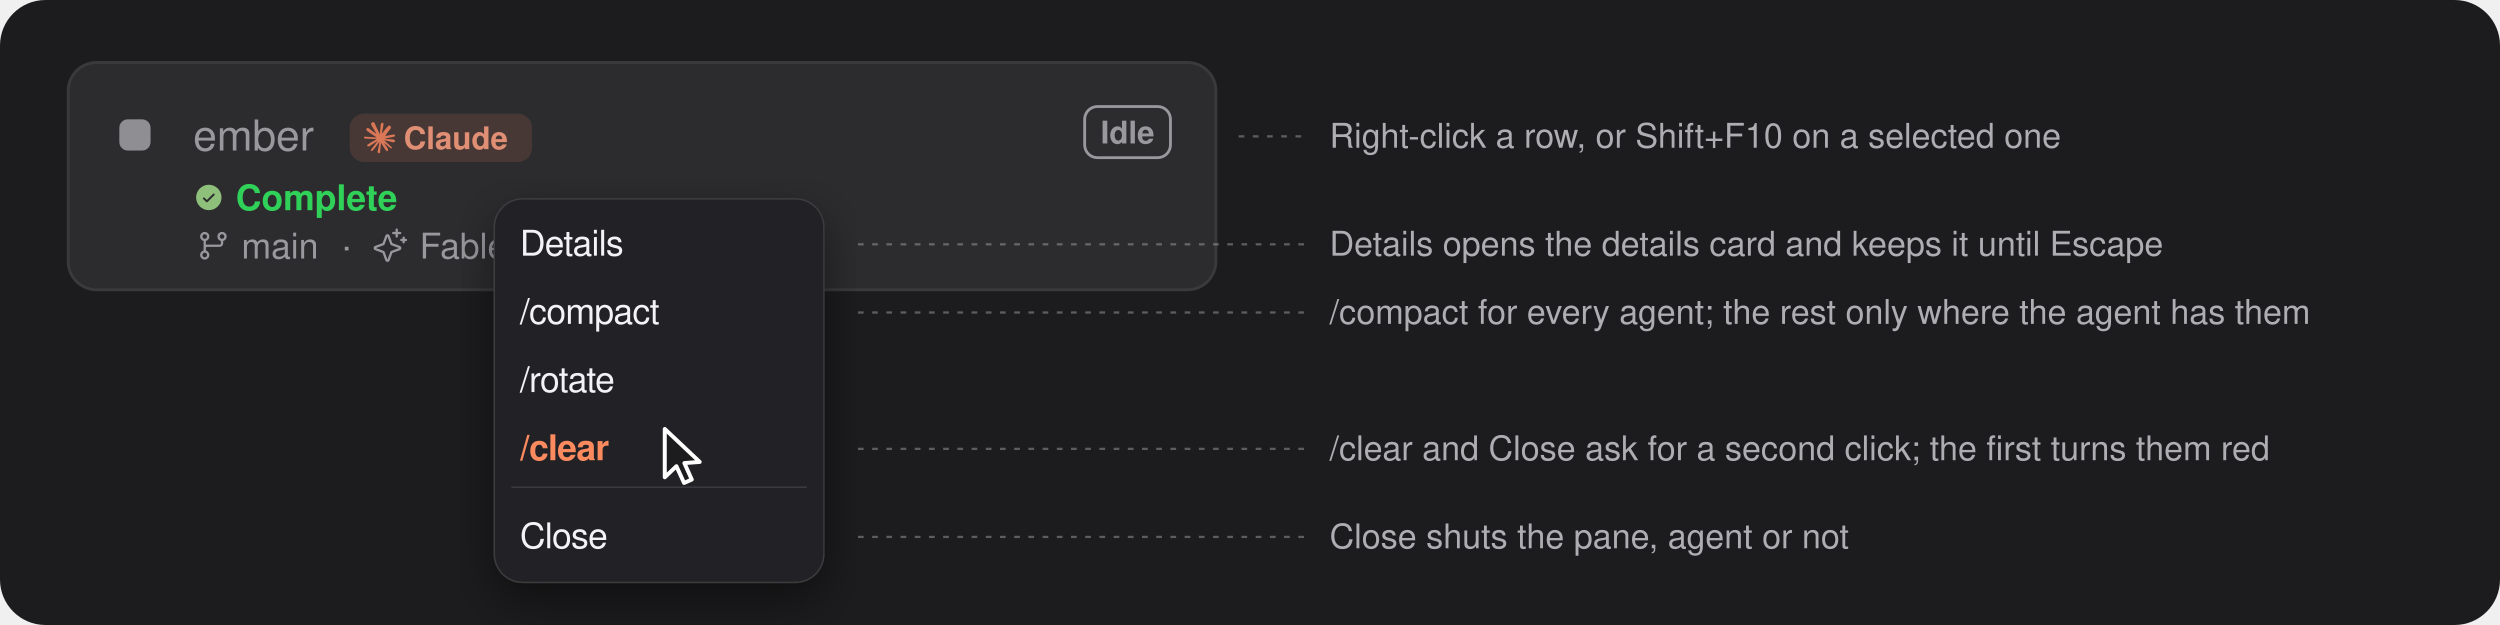
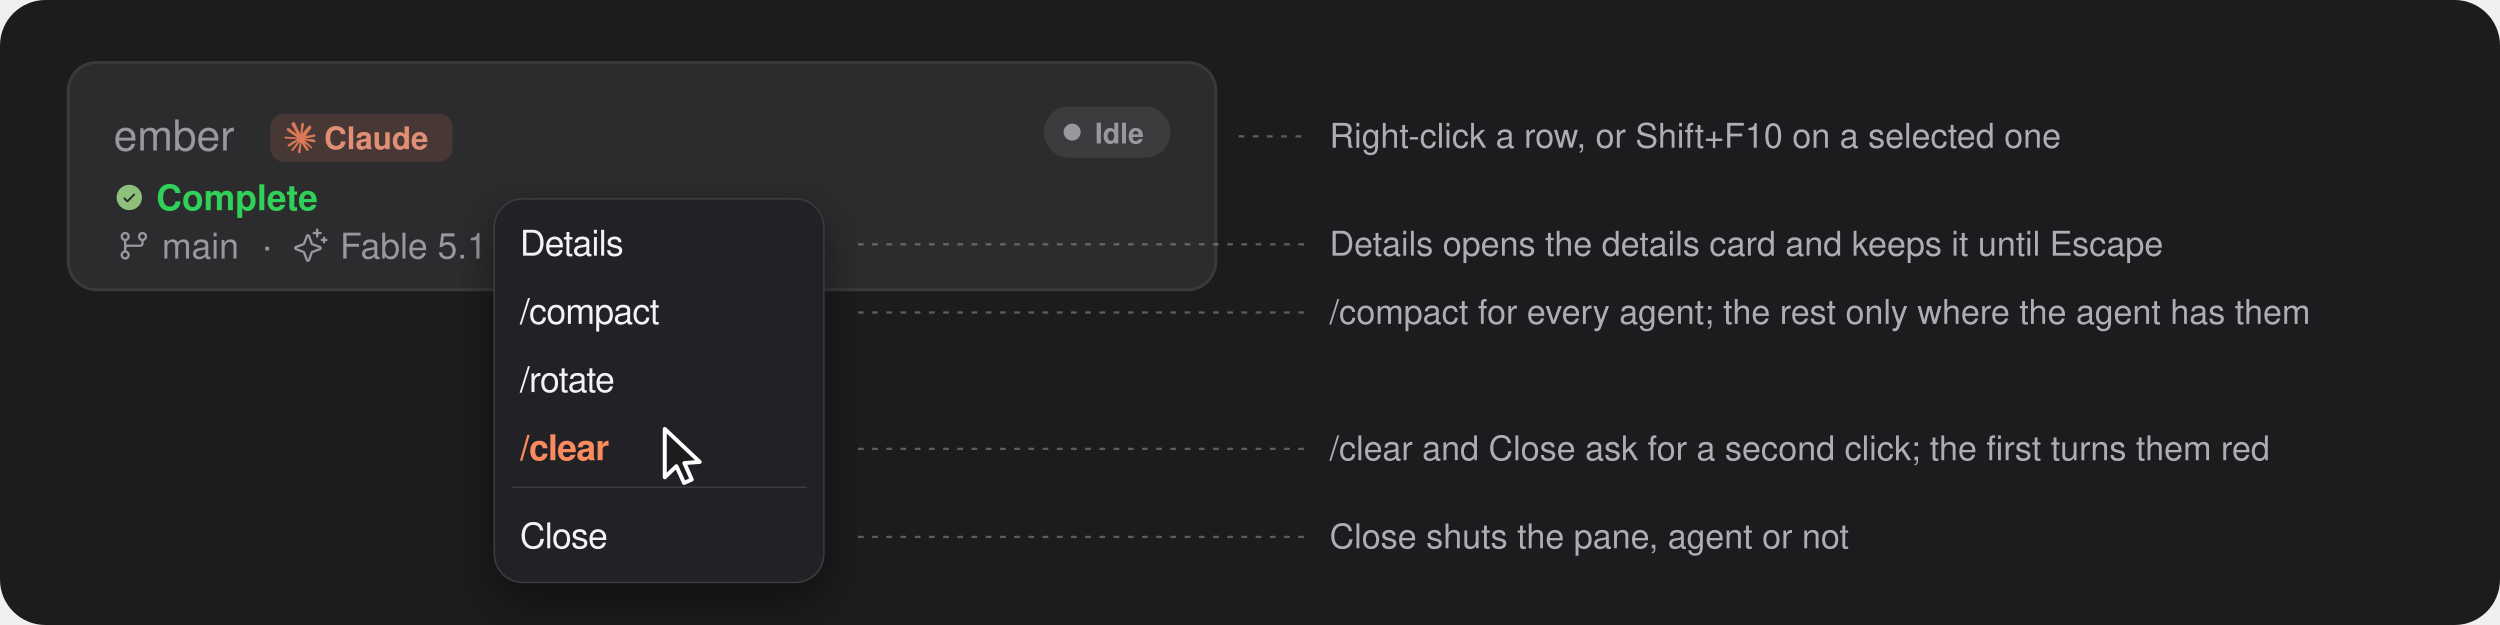
<svg xmlns="http://www.w3.org/2000/svg" viewBox="0 0 880 220" width="880" role="img" aria-label="An idle card with its right-click menu open: Details, /compact, /rotate, /clear, then Close">
  <defs>
    <filter id="drop" x="-10%" y="-10%" width="120%" height="130%">
      <feDropShadow dx="0" dy="6" stdDeviation="8" flood-color="#000000" flood-opacity="0.45" />
    </filter>
  </defs>
  <rect width="880" height="220" rx="16" fill="#1c1c1e" />
  <rect x="24" y="22" width="404" height="80" rx="10" fill="#2c2c2e" stroke="#3a3a3c" />
-   <rect x="42" y="42" width="11" height="11" rx="3" fill="#8e8e93" />
-   <text x="68" y="53" fill="#98989d" font-size="15" font-weight="500" font-family="-apple-system, BlinkMacSystemFont, 'Segoe UI', Helvetica, Arial, sans-serif">ember</text>
-   <rect x="123.1" y="40" width="64.2" height="17" rx="5" fill="#d97757" opacity="0.16" />
-   <g transform="translate(128.1,43) scale(0.4583)" fill="#d97757">
+   <text x="40" y="53" fill="#98989d" font-size="15" font-weight="500" font-family="-apple-system, BlinkMacSystemFont, 'Segoe UI', Helvetica, Arial, sans-serif">ember</text>
+   <rect x="95.1" y="40" width="64.2" height="17" rx="5" fill="#d97757" opacity="0.16" />
+   <g transform="translate(100.1,43) scale(0.4583)" fill="#d97757">
    <path d="m4.714 15.956 4.717-2.647.079-.231-.079-.128h-.231l-.789-.049-2.696-.073-2.337-.097-2.265-.121-.571-.121-.534-.704.055-.352.48-.322.686.061 1.518.103 2.277.158 1.651.097 2.447.255h.389l.055-.158-.134-.097-.103-.097L6.973 9.836l-2.55-1.688-1.336-.971-.723-.492-.364-.461-.158-1.008.656-.723.88.061.225.061.892.686 1.906 1.475 2.489 1.834.364.303.146-.103.018-.073-.164-.273-1.354-2.447-1.445-2.489-.643-1.032-.17-.619c-.061-.255-.103-.467-.103-.729L6.287.134 6.7 0l.996.134.419.364.619 1.415 1.002 2.228 1.554 3.03.455.898.243.832.091.255h.158v-.146l.128-1.706.237-2.095.231-2.696.079-.759.376-.911.747-.492.583.279.48.686-.067.443-.285 1.852-.559 2.902-.364 1.943h.212l.243-.243.984-1.305 1.651-2.064.729-.82.85-.905.546-.431h1.032l.759 1.129-.34 1.166-1.062 1.348-.88 1.141-1.263 1.7-.789 1.36.073.109.188-.018 2.853-.607 1.542-.279 1.84-.316.832.389.091.395-.328.807-1.967.486-2.307.461-3.436.814-.043.03.049.061 1.548.146.662.036h1.621l3.018.225.789.522.474.638-.079.486-1.214.619-1.639-.389-3.825-.911-1.311-.328h-.182v.109l1.093 1.069 2.003 1.809 2.507 2.331.128.577-.322.455-.34-.049-2.204-1.657-.85-.747-1.925-1.621h-.128v.17l.443.65 2.344 3.521.121 1.081-.17.352-.607.212-.668-.121-1.372-1.925L14.38 17.959l-1.141-1.943-.14.079-.674 7.255-.316.37-.729.279-.607-.461-.322-.747.322-1.475.389-1.925.316-1.53.285-1.9.17-.631-.012-.043-.14.018-1.433 1.967-2.18 2.945-1.724 1.846-.413.164-.716-.37.067-.662.401-.589 2.386-3.036 1.439-1.882.929-1.087-.006-.158h-.055l-6.338 4.116-1.129.146-.486-.455.061-.747.231-.243 1.906-1.311Z" />
  </g>
-   <text x="142.1" y="52.5" fill="#e08f75" font-size="11" font-weight="600" font-family="-apple-system, BlinkMacSystemFont, 'Segoe UI', Helvetica, Arial, sans-serif">Claude</text>
-   <g transform="translate(68,64) scale(0.043)" fill="#8ec07c">
+   <text x="114.1" y="52.5" fill="#e08f75" font-size="11" font-weight="600" font-family="-apple-system, BlinkMacSystemFont, 'Segoe UI', Helvetica, Arial, sans-serif">Claude</text>
+   <g transform="translate(40,64) scale(0.043)" fill="#8ec07c">
    <path d="M128,24A104,104,0,1,0,232,128,104.11,104.11,0,0,0,128,24Zm45.66,85.66-56,56a8,8,0,0,1-11.32,0l-24-24a8,8,0,0,1,11.32-11.32L112,148.69l50.34-50.35a8,8,0,0,1,11.32,11.32Z" />
  </g>
-   <text x="83" y="74" fill="#30d158" font-size="12.5" font-weight="600" font-family="-apple-system, BlinkMacSystemFont, 'Segoe UI', Helvetica, Arial, sans-serif">Complete</text>
-   <g transform="translate(68,80) scale(0.0508)" fill="#98989d">
+   <text x="55" y="74" fill="#30d158" font-size="12.5" font-weight="600" font-family="-apple-system, BlinkMacSystemFont, 'Segoe UI', Helvetica, Arial, sans-serif">Complete</text>
+   <g transform="translate(40,80) scale(0.0508)" fill="#98989d">
    <path d="M232,64a32,32,0,1,0-40,31v17a8,8,0,0,1-8,8H96a23.84,23.84,0,0,0-8,1.38V95a32,32,0,1,0-16,0v66a32,32,0,1,0,16,0V144a8,8,0,0,1,8-8h88a24,24,0,0,0,24-24V95A32.06,32.06,0,0,0,232,64ZM64,64A16,16,0,1,1,80,80,16,16,0,0,1,64,64ZM96,192a16,16,0,1,1-16-16A16,16,0,0,1,96,192ZM200,80a16,16,0,1,1,16-16A16,16,0,0,1,200,80Z" />
  </g>
-   <text x="85" y="91" fill="#98989d" font-size="12.5" font-weight="400" font-family="-apple-system, BlinkMacSystemFont, 'Segoe UI', Helvetica, Arial, sans-serif">main</text>
-   <text x="120.0" y="91" fill="#98989d" font-size="12.5" font-weight="400" font-family="-apple-system, BlinkMacSystemFont, 'Segoe UI', Helvetica, Arial, sans-serif">·</text>
-   <g transform="translate(130.7,80) scale(0.0508)" fill="#98989d">
+   <text x="57" y="91" fill="#98989d" font-size="12.5" font-weight="400" font-family="-apple-system, BlinkMacSystemFont, 'Segoe UI', Helvetica, Arial, sans-serif">main</text>
+   <text x="92.0" y="91" fill="#98989d" font-size="12.5" font-weight="400" font-family="-apple-system, BlinkMacSystemFont, 'Segoe UI', Helvetica, Arial, sans-serif">·</text>
+   <g transform="translate(102.7,80) scale(0.0508)" fill="#98989d">
    <path d="M197.58,129.06,146,110l-19-51.62a15.92,15.92,0,0,0-29.88,0L78,110l-51.62,19a15.92,15.92,0,0,0,0,29.88L78,178l19,51.62a15.92,15.92,0,0,0,29.88,0L146,178l51.62-19a15.92,15.92,0,0,0,0-29.88ZM137,164.22a8,8,0,0,0-4.74,4.74L112,223.85,91.78,169A8,8,0,0,0,87,164.22L32.15,144,87,123.78A8,8,0,0,0,91.78,119L112,64.15,132.22,119a8,8,0,0,0,4.74,4.74L191.85,144ZM144,40a8,8,0,0,1,8-8h16V16a8,8,0,0,1,16,0V32h16a8,8,0,0,1,0,16H184V64a8,8,0,0,1-16,0V48H152A8,8,0,0,1,144,40ZM248,88a8,8,0,0,1-8,8h-8v8a8,8,0,0,1-16,0V96h-8a8,8,0,0,1,0-16h8V72a8,8,0,0,1,16,0v8h8A8,8,0,0,1,248,88Z" />
  </g>
-   <text x="147.7" y="91" fill="#98989d" font-size="12.5" font-weight="400" font-family="-apple-system, BlinkMacSystemFont, 'Segoe UI', Helvetica, Arial, sans-serif">Fable 5.1</text>
-   <text x="205.9" y="91" fill="#98989d" font-size="12.5" font-weight="400" font-family="-apple-system, BlinkMacSystemFont, 'Segoe UI', Helvetica, Arial, sans-serif">·</text>
-   <g transform="translate(216.6,80) scale(0.0508)" fill="#fb8b5e">
+   <text x="119.7" y="91" fill="#98989d" font-size="12.5" font-weight="400" font-family="-apple-system, BlinkMacSystemFont, 'Segoe UI', Helvetica, Arial, sans-serif">Fable 5.1</text>
+   <text x="177.9" y="91" fill="#98989d" font-size="12.5" font-weight="400" font-family="-apple-system, BlinkMacSystemFont, 'Segoe UI', Helvetica, Arial, sans-serif">·</text>
+   <g transform="translate(188.6,80) scale(0.0508)" fill="#fb8b5e">
    <path d="M207.06,72.67A111.24,111.24,0,0,0,128,40h-.4C66.07,40.21,16,90.6,16,152v40a16,16,0,0,0,16,16H224a16,16,0,0,0,16-16V152A111.25,111.25,0,0,0,207.06,72.67ZM224,192H32V152a95.35,95.35,0,0,1,88-95.71V80a8,8,0,0,0,16,0V56.29A95.36,95.36,0,0,1,224,152Zm-90.34-88.34a8,8,0,0,0-11.32,0l-32,32a8,8,0,0,0,11.32,11.32l32-32A8,8,0,0,0,133.66,103.66Z" />
  </g>
-   <text x="233.6" y="91" fill="#fb8b5e" font-size="12.5" font-weight="400" font-family="-apple-system, BlinkMacSystemFont, 'Segoe UI', Helvetica, Arial, sans-serif">82%</text>
+   <text x="205.6" y="91" fill="#fb8b5e" font-size="12.5" font-weight="400" font-family="-apple-system, BlinkMacSystemFont, 'Segoe UI', Helvetica, Arial, sans-serif">82%</text>
  <g>
-     <rect x="381.8" y="37.5" width="30.2" height="18" rx="4.5" fill="none" stroke="#98989d" />
-     <text x="396.9" y="50.5" fill="#98989d" font-size="11" font-weight="600" text-anchor="middle" font-family="-apple-system, BlinkMacSystemFont, 'Segoe UI', Helvetica, Arial, sans-serif">Idle</text>
+     <rect x="367.4" y="37.5" width="44.6" height="18" rx="9" fill="#3c3c3e" />
+     <circle cx="377.4" cy="46.5" r="3" fill="#98989d" />
+     <text x="385.4" y="50.5" fill="#98989d" font-size="10" font-weight="600" font-family="-apple-system, BlinkMacSystemFont, 'Segoe UI', Helvetica, Arial, sans-serif">Idle</text>
  </g>
  <g filter="url(#drop)">
    <rect x="174" y="70" width="116" height="135" rx="10" fill="#232325" stroke="#3c3c3f" stroke-width="0.5" />
  </g>
  <text x="183" y="90" fill="#f2f2f7" font-size="12.5" font-weight="500" font-family="-apple-system, BlinkMacSystemFont, 'Segoe UI', Helvetica, Arial, sans-serif" letter-spacing="-0.25">Details</text>
  <text x="183" y="114" fill="#f2f2f7" font-size="12.5" font-weight="500" font-family="-apple-system, BlinkMacSystemFont, 'Segoe UI', Helvetica, Arial, sans-serif" letter-spacing="-0.25">/compact</text>
  <text x="183" y="138" fill="#f2f2f7" font-size="12.5" font-weight="500" font-family="-apple-system, BlinkMacSystemFont, 'Segoe UI', Helvetica, Arial, sans-serif" letter-spacing="-0.25">/rotate</text>
  <text x="183" y="162" fill="#fb8b5e" font-size="12.5" font-weight="700" font-family="-apple-system, BlinkMacSystemFont, 'Segoe UI', Helvetica, Arial, sans-serif" letter-spacing="-0.25">/clear</text>
  <line x1="180" y1="171.5" x2="284" y2="171.5" stroke="#f2f2f7" opacity="0.13" stroke-width="0.5" />
  <text x="183" y="193" fill="#f2f2f7" font-size="12.5" font-weight="500" font-family="-apple-system, BlinkMacSystemFont, 'Segoe UI', Helvetica, Arial, sans-serif" letter-spacing="-0.25">Close</text>
  <path d="M0,0 L0,17 L4.1,13.1 L6.8,19 L9.5,17.8 L6.9,12 L12.3,11.6Z" transform="translate(234,151)" fill="#1c1c1e" stroke="#ffffff" stroke-width="1.4" stroke-linejoin="round" />
  <line x1="436" y1="48" x2="460" y2="48" stroke="#aeaeb2" stroke-width="0.8" opacity="0.45" stroke-dasharray="2 3" />
  <text x="468" y="52" fill="#aeaeb2" font-size="12" font-weight="400" font-family="-apple-system, BlinkMacSystemFont, 'Segoe UI', Helvetica, Arial, sans-serif">Right-click a row, or Shift+F10 on a selected one</text>
  <line x1="302" y1="86" x2="460" y2="86" stroke="#aeaeb2" stroke-width="0.8" opacity="0.45" stroke-dasharray="2 3" />
  <text x="468" y="90" fill="#aeaeb2" font-size="12" font-weight="400" font-family="-apple-system, BlinkMacSystemFont, 'Segoe UI', Helvetica, Arial, sans-serif">Details opens the details card and keeps it until Escape</text>
  <line x1="302" y1="110" x2="460" y2="110" stroke="#aeaeb2" stroke-width="0.8" opacity="0.45" stroke-dasharray="2 3" />
  <text x="468" y="114" fill="#aeaeb2" font-size="12" font-weight="400" font-family="-apple-system, BlinkMacSystemFont, 'Segoe UI', Helvetica, Arial, sans-serif">/compact for every agent; the rest only where the agent has them</text>
  <line x1="302" y1="158" x2="460" y2="158" stroke="#aeaeb2" stroke-width="0.8" opacity="0.45" stroke-dasharray="2 3" />
  <text x="468" y="162" fill="#aeaeb2" font-size="12" font-weight="400" font-family="-apple-system, BlinkMacSystemFont, 'Segoe UI', Helvetica, Arial, sans-serif">/clear and Close ask for a second click; the first turns them red</text>
  <line x1="302" y1="189" x2="460" y2="189" stroke="#aeaeb2" stroke-width="0.8" opacity="0.45" stroke-dasharray="2 3" />
  <text x="468" y="193" fill="#aeaeb2" font-size="12" font-weight="400" font-family="-apple-system, BlinkMacSystemFont, 'Segoe UI', Helvetica, Arial, sans-serif">Close shuts the pane, agent or not</text>
</svg>
